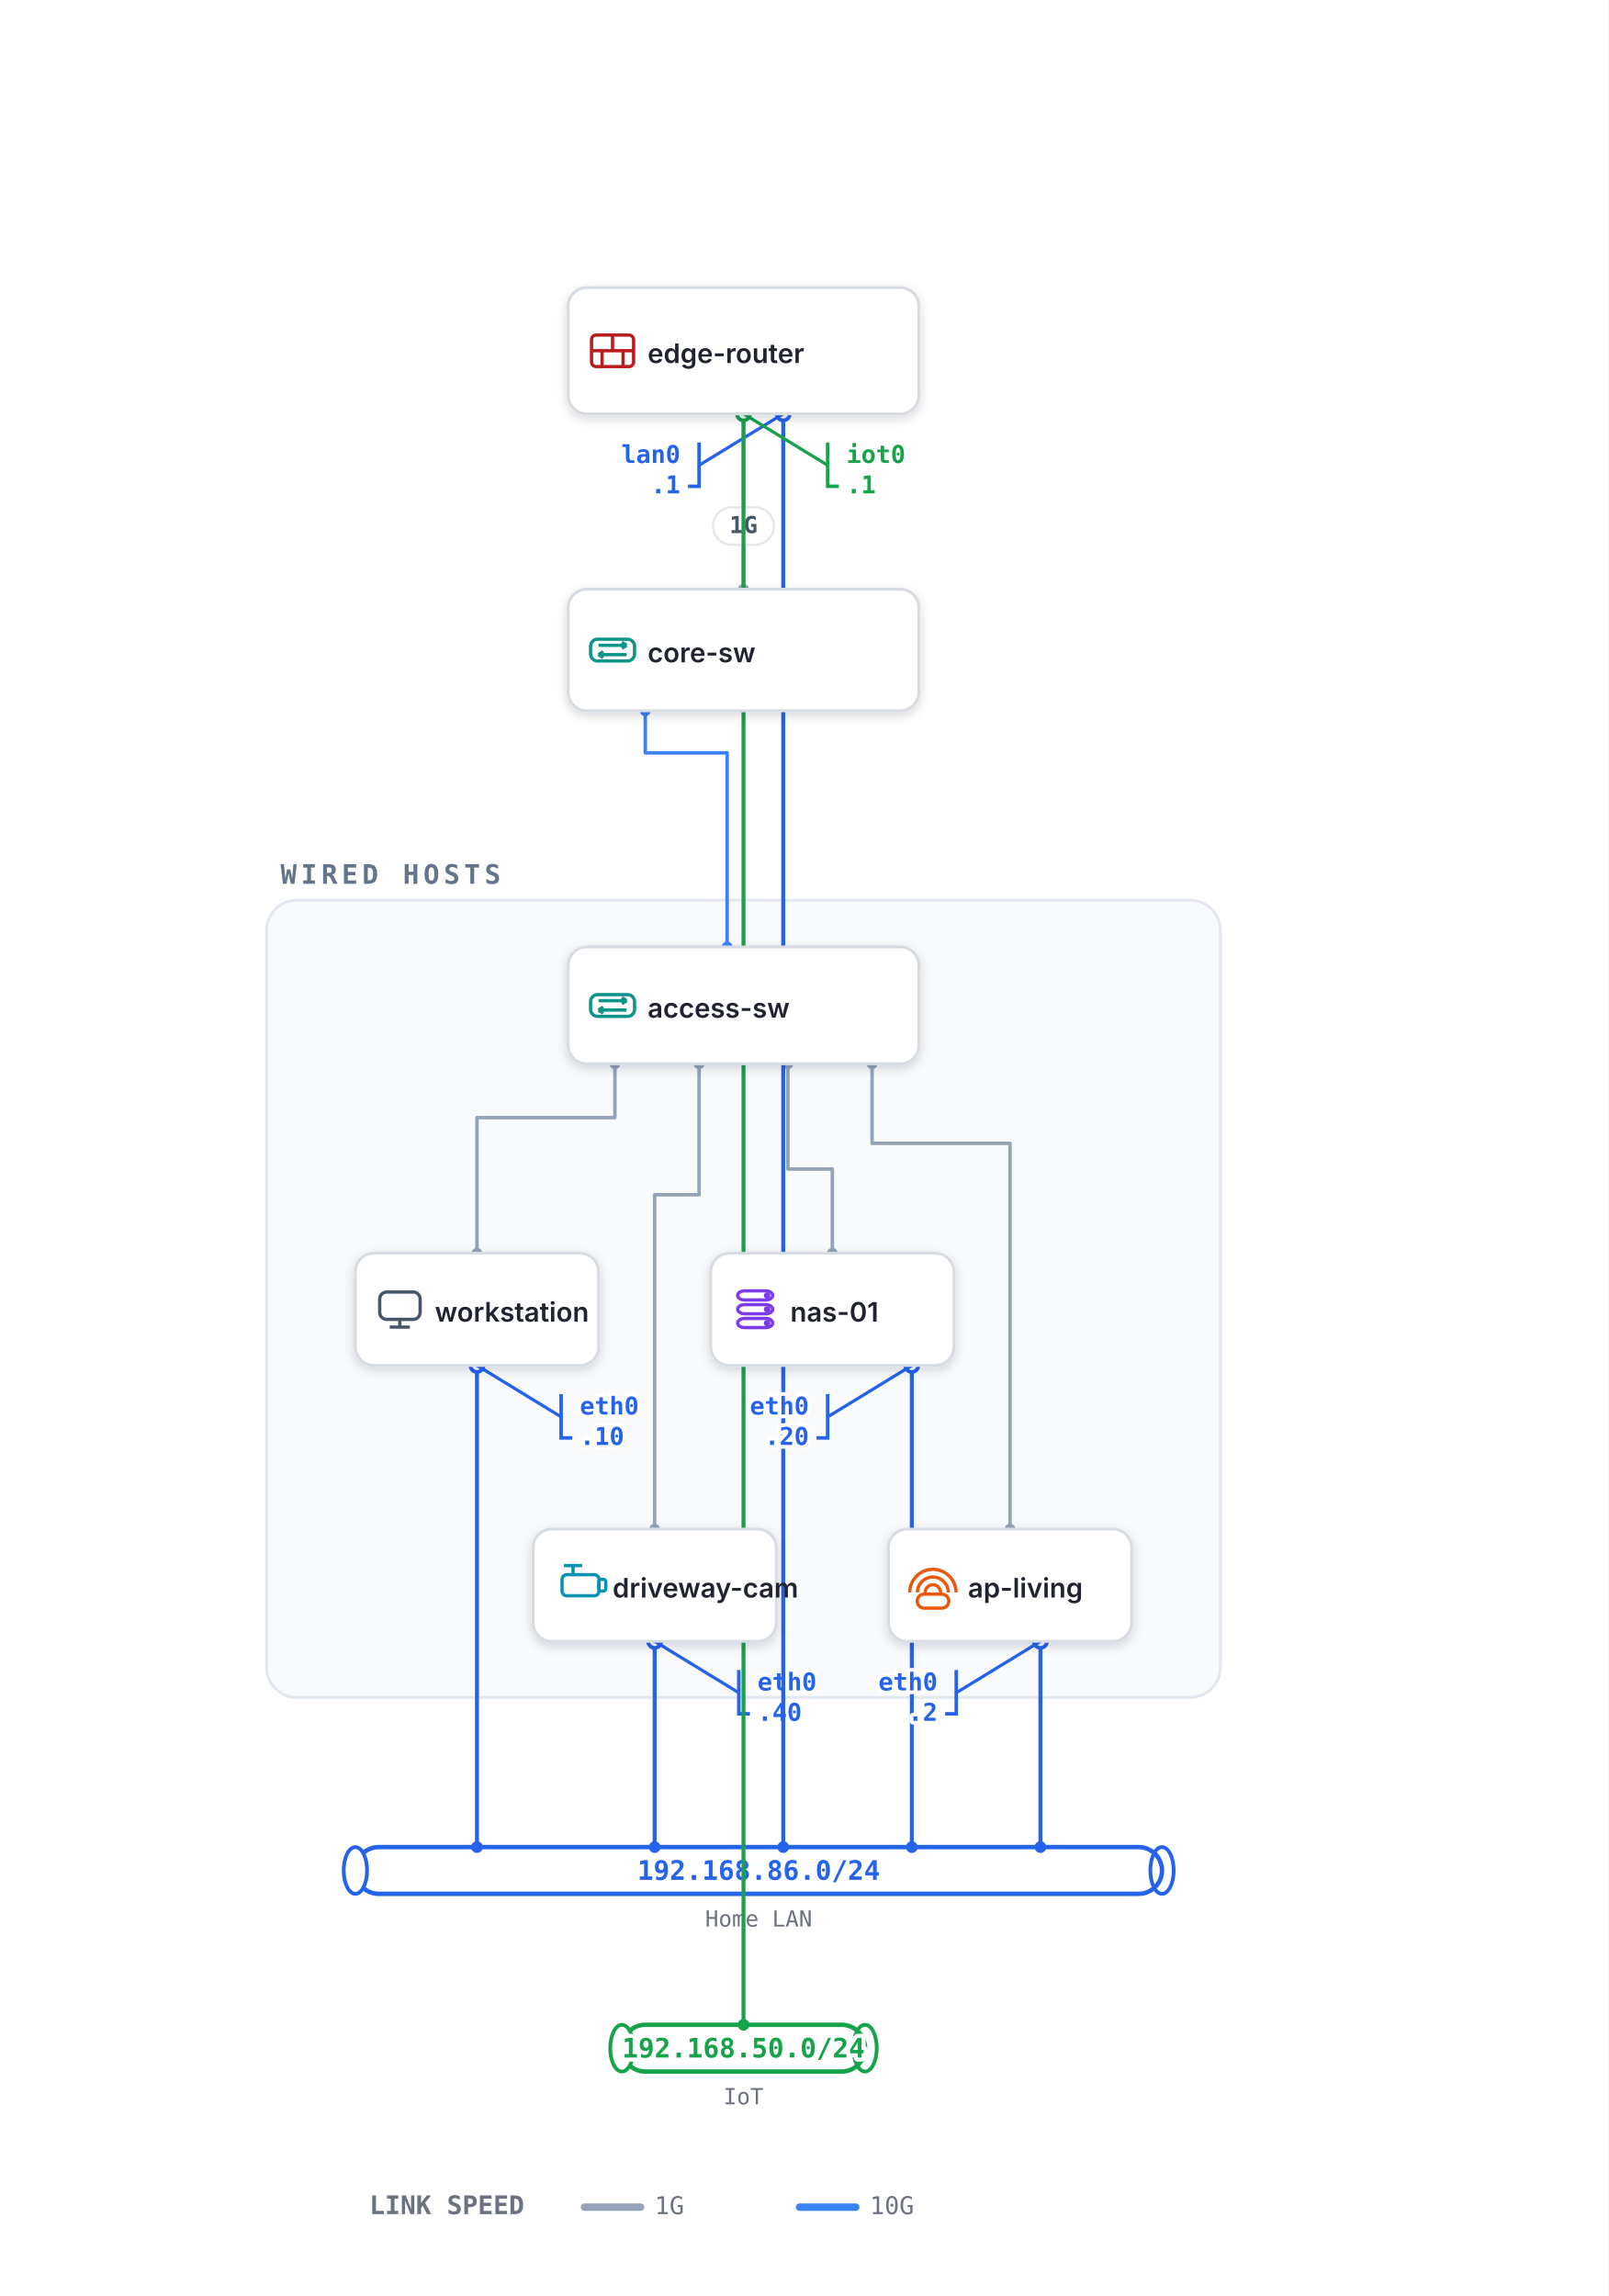
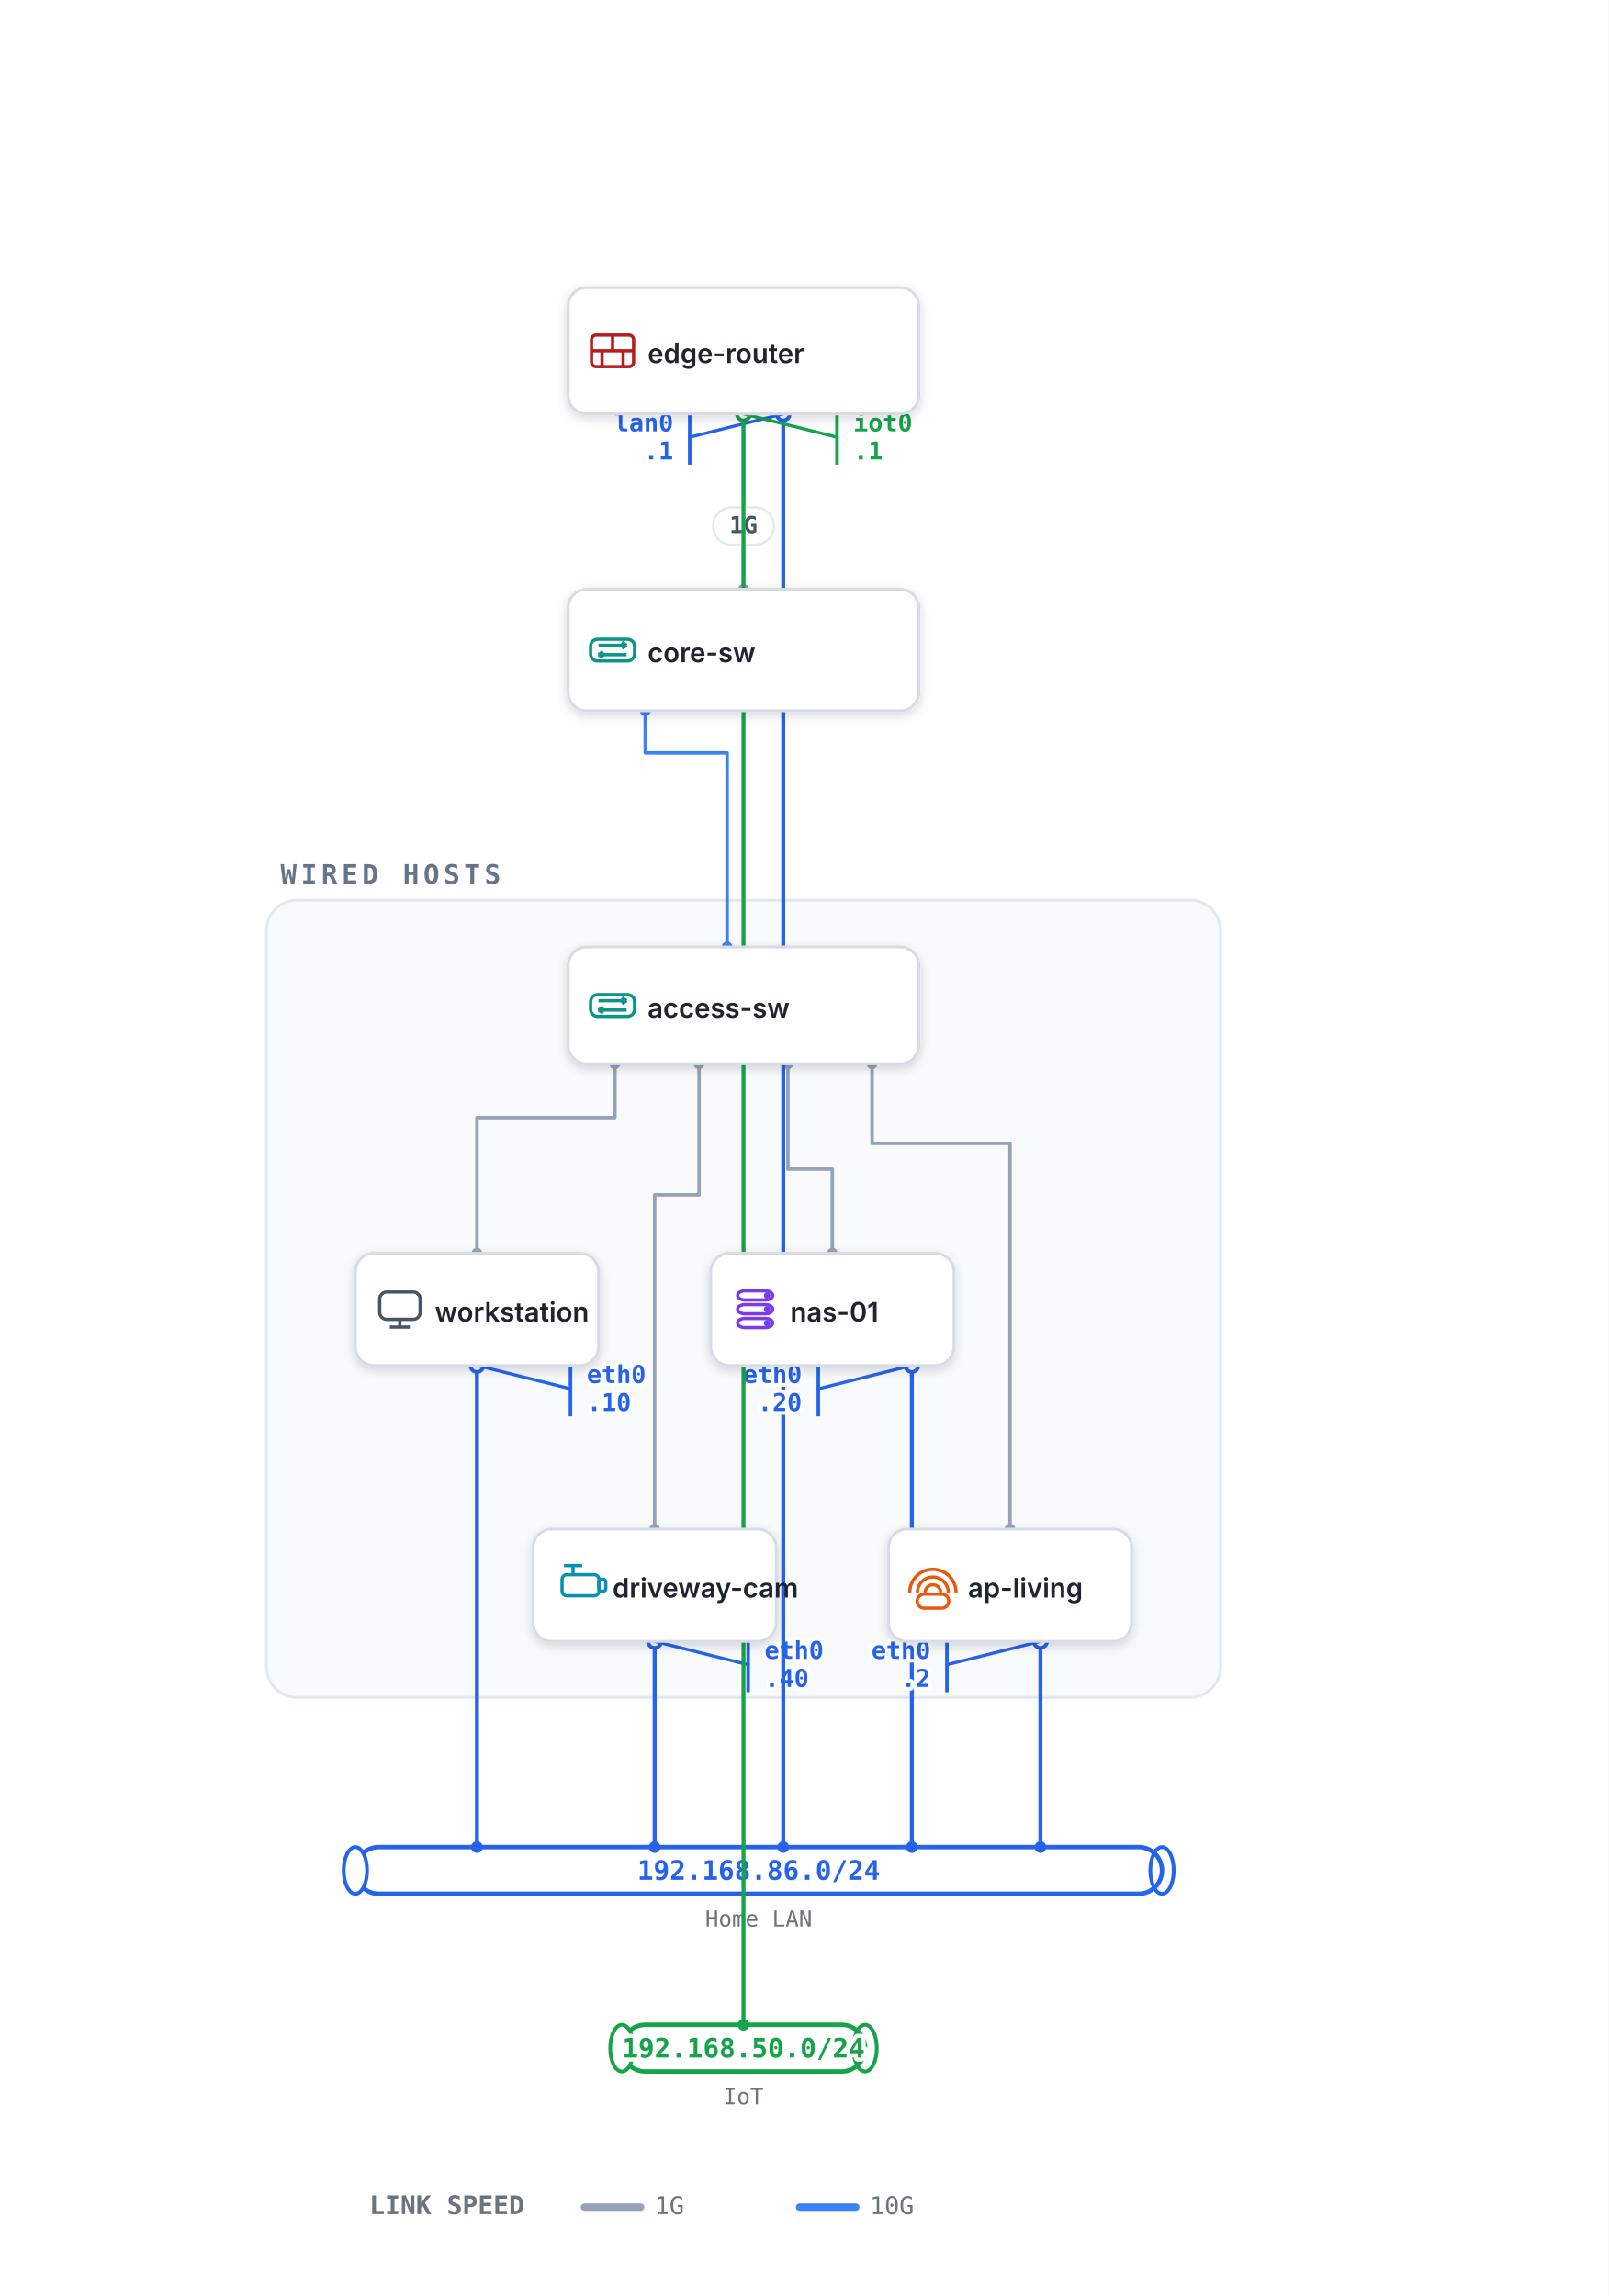
<svg xmlns="http://www.w3.org/2000/svg" viewBox="0 0 688 982" font-family="Inter, system-ui, -apple-system, 'Segoe UI', Roboto, sans-serif">
  <defs>
    <filter id="sh" x="-20%" y="-20%" width="140%" height="140%">
      <feDropShadow dx="0" dy="1.5" stdDeviation="2.2" flood-color="#0f172a" flood-opacity="0.16" />
    </filter>
  </defs>
  <rect width="688" height="982" fill="#ffffff" />
  <g transform="translate(48,0)">
    <rect x="66.0" y="385.0" width="408.0" height="341.0" rx="13" fill="#f8fafc" stroke="#e2e8f0" stroke-width="1.2" />
    <text x="72.0" y="378.0" font-size="11.5" fill="#64748b" font-weight="700" letter-spacing="1.8" font-family="ui-monospace, SFMono-Regular, Menlo, Consolas, monospace">WIRED HOSTS</text>
    <path d="M 270.0,177.0 L 270.0,200.0 L 270.0,200.0 L 270.0,252.0" fill="none" stroke="#94a3b8" stroke-width="1.5" stroke-linecap="round" stroke-linejoin="round" stroke-opacity="1" />
    <circle cx="270.0" cy="177.0" r="2.3" fill="#94a3b8" />
    <circle cx="270.0" cy="252.0" r="2.3" fill="#94a3b8" />
    <path d="M 263.0,405.0 L 263.0,322.0 L 228.0,322.0 L 228.0,304.0" fill="none" stroke="#3b82f6" stroke-width="1.5" stroke-linecap="round" stroke-linejoin="round" stroke-opacity="1" />
    <circle cx="263.0" cy="405.0" r="2.3" fill="#3b82f6" />
    <circle cx="228.0" cy="304.0" r="2.3" fill="#3b82f6" />
    <path d="M 215.0,455.0 L 215.0,478.0 L 156.0,478.0 L 156.0,536.0" fill="none" stroke="#94a3b8" stroke-width="1.5" stroke-linecap="round" stroke-linejoin="round" stroke-opacity="1" />
    <circle cx="215.0" cy="455.0" r="2.3" fill="#94a3b8" />
    <circle cx="156.0" cy="536.0" r="2.3" fill="#94a3b8" />
    <path d="M 289.0,455.0 L 289.0,500.0 L 308.0,500.0 L 308.0,536.0" fill="none" stroke="#94a3b8" stroke-width="1.5" stroke-linecap="round" stroke-linejoin="round" stroke-opacity="1" />
    <circle cx="289.0" cy="455.0" r="2.3" fill="#94a3b8" />
    <circle cx="308.0" cy="536.0" r="2.3" fill="#94a3b8" />
    <path d="M 251.0,455.0 L 251.0,511.0 L 232.0,511.0 L 232.0,654.0" fill="none" stroke="#94a3b8" stroke-width="1.5" stroke-linecap="round" stroke-linejoin="round" stroke-opacity="1" />
    <circle cx="251.0" cy="455.0" r="2.3" fill="#94a3b8" />
    <circle cx="232.0" cy="654.0" r="2.3" fill="#94a3b8" />
    <path d="M 325.0,455.0 L 325.0,489.0 L 384.0,489.0 L 384.0,654.0" fill="none" stroke="#94a3b8" stroke-width="1.5" stroke-linecap="round" stroke-linejoin="round" stroke-opacity="1" />
    <circle cx="325.0" cy="455.0" r="2.3" fill="#94a3b8" />
    <circle cx="384.0" cy="654.0" r="2.3" fill="#94a3b8" />
    <rect x="257.0" y="217.0" width="26.0" height="16" rx="8" fill="#ffffff" stroke="#e5e7eb" stroke-width="1" />
    <text x="270.0" y="228.0" font-size="10" text-anchor="middle" fill="#475569" font-weight="600" font-family="ui-monospace, SFMono-Regular, Menlo, Consolas, monospace">1G</text>
    <rect x="252.8" y="412.0" width="20.4" height="13" rx="3" fill="#ffffff" stroke="#6b7280" stroke-width="1" />
    <text x="263.0" y="421.5" font-size="8" text-anchor="middle" fill="#6b7280" font-weight="700" font-family="ui-monospace, SFMono-Regular, Menlo, Consolas, monospace">u1</text>
    <rect x="214.7" y="283.0" width="26.6" height="13" rx="3" fill="#ffffff" stroke="#6b7280" stroke-width="1" />
    <text x="228.0" y="292.5" font-size="8" text-anchor="middle" fill="#6b7280" font-weight="700" font-family="ui-monospace, SFMono-Regular, Menlo, Consolas, monospace">te2</text>
    <rect x="278.8" y="434.0" width="20.4" height="13" rx="3" fill="#ffffff" stroke="#6b7280" stroke-width="1" />
    <text x="289.0" y="443.5" font-size="8" text-anchor="middle" fill="#6b7280" font-weight="700" font-family="ui-monospace, SFMono-Regular, Menlo, Consolas, monospace">g2</text>
    <rect x="240.8" y="434.0" width="20.4" height="13" rx="3" fill="#ffffff" stroke="#6b7280" stroke-width="1" />
    <text x="251.0" y="443.5" font-size="8" text-anchor="middle" fill="#6b7280" font-weight="700" font-family="ui-monospace, SFMono-Regular, Menlo, Consolas, monospace">g3</text>
    <rect x="314.8" y="434.0" width="20.4" height="13" rx="3" fill="#ffffff" stroke="#6b7280" stroke-width="1" />
    <text x="325.0" y="443.5" font-size="8" text-anchor="middle" fill="#6b7280" font-weight="700" font-family="ui-monospace, SFMono-Regular, Menlo, Consolas, monospace">g4</text>
    <rect x="104.0" y="790.0" width="345.0" height="20" rx="10" fill="#ffffff" stroke="#2563eb" stroke-width="1.9" />
    <ellipse cx="104.0" cy="800.0" rx="5.0" ry="10.0" fill="#ffffff" stroke="#2563eb" stroke-width="1.6" />
    <ellipse cx="449.0" cy="800.0" rx="5.0" ry="10.0" fill="none" stroke="#2563eb" stroke-width="1.6" />
    <text x="276.5" y="804.0" font-size="11.5" text-anchor="middle" fill="#2563eb" font-weight="700" font-family="ui-monospace, SFMono-Regular, Menlo, Consolas, monospace" paint-order="stroke" stroke="#ffffff" stroke-width="3.5" stroke-linejoin="round">192.168.86.0/24</text>
    <text x="276.5" y="824.0" font-size="9.5" text-anchor="middle" fill="#6b7280" font-family="ui-monospace, SFMono-Regular, Menlo, Consolas, monospace">Home LAN</text>
    <line x1="156.0" y1="584.0" x2="156.0" y2="790.0" stroke="#2563eb" stroke-width="1.7" stroke-linecap="round" />
    <circle cx="156.0" cy="790.0" r="2.5" fill="#2563eb" />
    <circle cx="156.0" cy="584.0" r="2.8" fill="#ffffff" stroke="#2563eb" stroke-width="1.6" />
-     <line x1="156.0" y1="584.0" x2="192.0" y2="606.0" stroke="#2563eb" stroke-width="1.35" stroke-linecap="round" />
-     <path d="M 192.0,597.0 L 192.0,615.0 M 192.0,615.0 L 196.0,615.0" fill="none" stroke="#2563eb" stroke-width="1.5" stroke-linecap="square" />
-     <text x="200.0" y="605.0" font-size="10.5" text-anchor="start" fill="#2563eb" font-weight="700" font-family="ui-monospace, SFMono-Regular, Menlo, Consolas, monospace" paint-order="stroke" stroke="#ffffff" stroke-width="3.2" stroke-linejoin="round">eth0</text>
-     <text x="200.0" y="618.0" font-size="10.5" text-anchor="start" fill="#2563eb" font-weight="600" font-family="ui-monospace, SFMono-Regular, Menlo, Consolas, monospace" paint-order="stroke" stroke="#ffffff" stroke-width="3.2" stroke-linejoin="round">.10</text>
+     <line x1="156.0" y1="584.0" x2="196.0" y2="594.0" stroke="#2563eb" stroke-width="1.35" stroke-linecap="round" />
+     <line x1="196.0" y1="583.0" x2="196.0" y2="605.0" stroke="#2563eb" stroke-width="1.5" stroke-linecap="square" />
+     <text x="203.0" y="591.5" font-size="10.5" text-anchor="start" fill="#2563eb" font-weight="700" font-family="ui-monospace, SFMono-Regular, Menlo, Consolas, monospace" paint-order="stroke" stroke="#ffffff" stroke-width="3.2" stroke-linejoin="round">eth0</text>
+     <text x="203.0" y="603.5" font-size="10.5" text-anchor="start" fill="#2563eb" font-weight="600" font-family="ui-monospace, SFMono-Regular, Menlo, Consolas, monospace" paint-order="stroke" stroke="#ffffff" stroke-width="3.2" stroke-linejoin="round">.10</text>
    <line x1="232.0" y1="702.0" x2="232.0" y2="790.0" stroke="#2563eb" stroke-width="1.7" stroke-linecap="round" />
    <circle cx="232.0" cy="790.0" r="2.5" fill="#2563eb" />
    <circle cx="232.0" cy="702.0" r="2.8" fill="#ffffff" stroke="#2563eb" stroke-width="1.6" />
-     <line x1="232.0" y1="702.0" x2="268.0" y2="724.0" stroke="#2563eb" stroke-width="1.35" stroke-linecap="round" />
-     <path d="M 268.0,715.0 L 268.0,733.0 M 268.0,733.0 L 272.0,733.0" fill="none" stroke="#2563eb" stroke-width="1.5" stroke-linecap="square" />
-     <text x="276.0" y="723.0" font-size="10.5" text-anchor="start" fill="#2563eb" font-weight="700" font-family="ui-monospace, SFMono-Regular, Menlo, Consolas, monospace" paint-order="stroke" stroke="#ffffff" stroke-width="3.2" stroke-linejoin="round">eth0</text>
-     <text x="276.0" y="736.0" font-size="10.5" text-anchor="start" fill="#2563eb" font-weight="600" font-family="ui-monospace, SFMono-Regular, Menlo, Consolas, monospace" paint-order="stroke" stroke="#ffffff" stroke-width="3.2" stroke-linejoin="round">.40</text>
+     <line x1="232.0" y1="702.0" x2="272.0" y2="712.0" stroke="#2563eb" stroke-width="1.35" stroke-linecap="round" />
+     <line x1="272.0" y1="701.0" x2="272.0" y2="723.0" stroke="#2563eb" stroke-width="1.5" stroke-linecap="square" />
+     <text x="279.0" y="709.5" font-size="10.5" text-anchor="start" fill="#2563eb" font-weight="700" font-family="ui-monospace, SFMono-Regular, Menlo, Consolas, monospace" paint-order="stroke" stroke="#ffffff" stroke-width="3.2" stroke-linejoin="round">eth0</text>
+     <text x="279.0" y="721.5" font-size="10.5" text-anchor="start" fill="#2563eb" font-weight="600" font-family="ui-monospace, SFMono-Regular, Menlo, Consolas, monospace" paint-order="stroke" stroke="#ffffff" stroke-width="3.2" stroke-linejoin="round">.40</text>
    <line x1="287.0" y1="177.0" x2="287.0" y2="790.0" stroke="#2563eb" stroke-width="1.7" stroke-linecap="round" />
    <circle cx="287.0" cy="790.0" r="2.5" fill="#2563eb" />
    <circle cx="287.0" cy="177.0" r="2.8" fill="#ffffff" stroke="#2563eb" stroke-width="1.6" />
-     <line x1="287.0" y1="177.0" x2="251.0" y2="199.0" stroke="#2563eb" stroke-width="1.35" stroke-linecap="round" />
-     <path d="M 251.0,190.0 L 251.0,208.0 M 251.0,208.0 L 247.0,208.0" fill="none" stroke="#2563eb" stroke-width="1.5" stroke-linecap="square" />
-     <text x="243.0" y="198.0" font-size="10.5" text-anchor="end" fill="#2563eb" font-weight="700" font-family="ui-monospace, SFMono-Regular, Menlo, Consolas, monospace" paint-order="stroke" stroke="#ffffff" stroke-width="3.2" stroke-linejoin="round">lan0</text>
-     <text x="243.0" y="211.0" font-size="10.5" text-anchor="end" fill="#2563eb" font-weight="600" font-family="ui-monospace, SFMono-Regular, Menlo, Consolas, monospace" paint-order="stroke" stroke="#ffffff" stroke-width="3.2" stroke-linejoin="round">.1</text>
+     <line x1="287.0" y1="177.0" x2="247.0" y2="187.0" stroke="#2563eb" stroke-width="1.35" stroke-linecap="round" />
+     <line x1="247.0" y1="176.0" x2="247.0" y2="198.0" stroke="#2563eb" stroke-width="1.5" stroke-linecap="square" />
+     <text x="240.0" y="184.5" font-size="10.5" text-anchor="end" fill="#2563eb" font-weight="700" font-family="ui-monospace, SFMono-Regular, Menlo, Consolas, monospace" paint-order="stroke" stroke="#ffffff" stroke-width="3.2" stroke-linejoin="round">lan0</text>
+     <text x="240.0" y="196.5" font-size="10.5" text-anchor="end" fill="#2563eb" font-weight="600" font-family="ui-monospace, SFMono-Regular, Menlo, Consolas, monospace" paint-order="stroke" stroke="#ffffff" stroke-width="3.2" stroke-linejoin="round">.1</text>
    <line x1="342.0" y1="584.0" x2="342.0" y2="790.0" stroke="#2563eb" stroke-width="1.7" stroke-linecap="round" />
    <circle cx="342.0" cy="790.0" r="2.5" fill="#2563eb" />
    <circle cx="342.0" cy="584.0" r="2.8" fill="#ffffff" stroke="#2563eb" stroke-width="1.6" />
-     <line x1="342.0" y1="584.0" x2="306.0" y2="606.0" stroke="#2563eb" stroke-width="1.35" stroke-linecap="round" />
-     <path d="M 306.0,597.0 L 306.0,615.0 M 306.0,615.0 L 302.0,615.0" fill="none" stroke="#2563eb" stroke-width="1.5" stroke-linecap="square" />
-     <text x="298.0" y="605.0" font-size="10.5" text-anchor="end" fill="#2563eb" font-weight="700" font-family="ui-monospace, SFMono-Regular, Menlo, Consolas, monospace" paint-order="stroke" stroke="#ffffff" stroke-width="3.2" stroke-linejoin="round">eth0</text>
-     <text x="298.0" y="618.0" font-size="10.5" text-anchor="end" fill="#2563eb" font-weight="600" font-family="ui-monospace, SFMono-Regular, Menlo, Consolas, monospace" paint-order="stroke" stroke="#ffffff" stroke-width="3.2" stroke-linejoin="round">.20</text>
+     <line x1="342.0" y1="584.0" x2="302.0" y2="594.0" stroke="#2563eb" stroke-width="1.35" stroke-linecap="round" />
+     <line x1="302.0" y1="583.0" x2="302.0" y2="605.0" stroke="#2563eb" stroke-width="1.5" stroke-linecap="square" />
+     <text x="295.0" y="591.5" font-size="10.5" text-anchor="end" fill="#2563eb" font-weight="700" font-family="ui-monospace, SFMono-Regular, Menlo, Consolas, monospace" paint-order="stroke" stroke="#ffffff" stroke-width="3.2" stroke-linejoin="round">eth0</text>
+     <text x="295.0" y="603.5" font-size="10.5" text-anchor="end" fill="#2563eb" font-weight="600" font-family="ui-monospace, SFMono-Regular, Menlo, Consolas, monospace" paint-order="stroke" stroke="#ffffff" stroke-width="3.2" stroke-linejoin="round">.20</text>
    <line x1="397.0" y1="702.0" x2="397.0" y2="790.0" stroke="#2563eb" stroke-width="1.7" stroke-linecap="round" />
    <circle cx="397.0" cy="790.0" r="2.5" fill="#2563eb" />
    <circle cx="397.0" cy="702.0" r="2.8" fill="#ffffff" stroke="#2563eb" stroke-width="1.6" />
-     <line x1="397.0" y1="702.0" x2="361.0" y2="724.0" stroke="#2563eb" stroke-width="1.35" stroke-linecap="round" />
-     <path d="M 361.0,715.0 L 361.0,733.0 M 361.0,733.0 L 357.0,733.0" fill="none" stroke="#2563eb" stroke-width="1.5" stroke-linecap="square" />
-     <text x="353.0" y="723.0" font-size="10.5" text-anchor="end" fill="#2563eb" font-weight="700" font-family="ui-monospace, SFMono-Regular, Menlo, Consolas, monospace" paint-order="stroke" stroke="#ffffff" stroke-width="3.2" stroke-linejoin="round">eth0</text>
-     <text x="353.0" y="736.0" font-size="10.5" text-anchor="end" fill="#2563eb" font-weight="600" font-family="ui-monospace, SFMono-Regular, Menlo, Consolas, monospace" paint-order="stroke" stroke="#ffffff" stroke-width="3.2" stroke-linejoin="round">.2</text>
+     <line x1="397.0" y1="702.0" x2="357.0" y2="712.0" stroke="#2563eb" stroke-width="1.35" stroke-linecap="round" />
+     <line x1="357.0" y1="701.0" x2="357.0" y2="723.0" stroke="#2563eb" stroke-width="1.5" stroke-linecap="square" />
+     <text x="350.0" y="709.5" font-size="10.5" text-anchor="end" fill="#2563eb" font-weight="700" font-family="ui-monospace, SFMono-Regular, Menlo, Consolas, monospace" paint-order="stroke" stroke="#ffffff" stroke-width="3.2" stroke-linejoin="round">eth0</text>
+     <text x="350.0" y="721.5" font-size="10.5" text-anchor="end" fill="#2563eb" font-weight="600" font-family="ui-monospace, SFMono-Regular, Menlo, Consolas, monospace" paint-order="stroke" stroke="#ffffff" stroke-width="3.2" stroke-linejoin="round">.2</text>
    <rect x="218.0" y="866.0" width="104.0" height="20" rx="10" fill="#ffffff" stroke="#16a34a" stroke-width="1.9" />
    <ellipse cx="218.0" cy="876.0" rx="5.0" ry="10.0" fill="#ffffff" stroke="#16a34a" stroke-width="1.6" />
    <ellipse cx="322.0" cy="876.0" rx="5.0" ry="10.0" fill="none" stroke="#16a34a" stroke-width="1.6" />
    <text x="270.0" y="880.0" font-size="11.5" text-anchor="middle" fill="#16a34a" font-weight="700" font-family="ui-monospace, SFMono-Regular, Menlo, Consolas, monospace" paint-order="stroke" stroke="#ffffff" stroke-width="3.5" stroke-linejoin="round">192.168.50.0/24</text>
    <text x="270.0" y="900.0" font-size="9.5" text-anchor="middle" fill="#6b7280" font-family="ui-monospace, SFMono-Regular, Menlo, Consolas, monospace">IoT</text>
    <line x1="270.0" y1="177.0" x2="270.0" y2="866.0" stroke="#16a34a" stroke-width="1.7" stroke-linecap="round" />
    <circle cx="270.0" cy="866.0" r="2.5" fill="#16a34a" />
    <circle cx="270.0" cy="177.0" r="2.8" fill="#ffffff" stroke="#16a34a" stroke-width="1.6" />
-     <line x1="270.0" y1="177.0" x2="306.0" y2="199.0" stroke="#16a34a" stroke-width="1.35" stroke-linecap="round" />
-     <path d="M 306.0,190.0 L 306.0,208.0 M 306.0,208.0 L 310.0,208.0" fill="none" stroke="#16a34a" stroke-width="1.5" stroke-linecap="square" />
-     <text x="314.0" y="198.0" font-size="10.5" text-anchor="start" fill="#16a34a" font-weight="700" font-family="ui-monospace, SFMono-Regular, Menlo, Consolas, monospace" paint-order="stroke" stroke="#ffffff" stroke-width="3.2" stroke-linejoin="round">iot0</text>
-     <text x="314.0" y="211.0" font-size="10.5" text-anchor="start" fill="#16a34a" font-weight="600" font-family="ui-monospace, SFMono-Regular, Menlo, Consolas, monospace" paint-order="stroke" stroke="#ffffff" stroke-width="3.2" stroke-linejoin="round">.1</text>
+     <line x1="270.0" y1="177.0" x2="310.0" y2="187.0" stroke="#16a34a" stroke-width="1.35" stroke-linecap="round" />
+     <line x1="310.0" y1="176.0" x2="310.0" y2="198.0" stroke="#16a34a" stroke-width="1.5" stroke-linecap="square" />
+     <text x="317.0" y="184.5" font-size="10.5" text-anchor="start" fill="#16a34a" font-weight="700" font-family="ui-monospace, SFMono-Regular, Menlo, Consolas, monospace" paint-order="stroke" stroke="#ffffff" stroke-width="3.2" stroke-linejoin="round">iot0</text>
+     <text x="317.0" y="196.5" font-size="10.5" text-anchor="start" fill="#16a34a" font-weight="600" font-family="ui-monospace, SFMono-Regular, Menlo, Consolas, monospace" paint-order="stroke" stroke="#ffffff" stroke-width="3.2" stroke-linejoin="round">.1</text>
    <rect x="195.0" y="123.0" width="150" height="54" rx="8" fill="#ffffff" stroke="#d7dbe2" stroke-width="1.2" filter="url(#sh)" />
    <rect x="205.0" y="143.3" width="18.0" height="13.5" rx="2" fill="none" stroke="#b91c1c" stroke-width="1.4" />
    <line x1="205.0" y1="150.0" x2="223.0" y2="150.0" stroke="#b91c1c" stroke-width="1.4" />
    <line x1="214.0" y1="143.3" x2="214.0" y2="150.0" stroke="#b91c1c" stroke-width="1.4" />
    <line x1="209.5" y1="150.0" x2="209.5" y2="156.8" stroke="#b91c1c" stroke-width="1.4" />
    <line x1="218.5" y1="150.0" x2="218.5" y2="156.8" stroke="#b91c1c" stroke-width="1.4" />
    <text x="229.0" y="151.0" font-size="11.5" fill="#1f2430" font-weight="600" dominant-baseline="middle">edge-router</text>
    <rect x="195.0" y="252.0" width="150" height="52" rx="8" fill="#ffffff" stroke="#d7dbe2" stroke-width="1.2" filter="url(#sh)" />
    <rect x="204.6" y="273.4" width="18.8" height="9.3" rx="3" fill="none" stroke="#0d9488" stroke-width="1.4" />
    <line x1="208.0" y1="276.0" x2="220.0" y2="276.0" stroke="#0d9488" stroke-width="1.4" />
    <path d="M 220.0,276.0 l -2.0,-1.3 M 220.0,276.0 l -2.0,1.3" stroke="#0d9488" stroke-width="1.4" fill="none" />
    <line x1="208.0" y1="280.0" x2="220.0" y2="280.0" stroke="#0d9488" stroke-width="1.4" />
    <path d="M 208.0,280.0 l 2.0,-1.3 M 208.0,280.0 l 2.0,1.3" stroke="#0d9488" stroke-width="1.4" fill="none" />
    <text x="229.0" y="279.0" font-size="11.5" fill="#1f2430" font-weight="600" dominant-baseline="middle">core-sw</text>
    <rect x="195.0" y="405.0" width="150" height="50" rx="8" fill="#ffffff" stroke="#d7dbe2" stroke-width="1.2" filter="url(#sh)" />
    <rect x="204.6" y="425.4" width="18.8" height="9.3" rx="3" fill="none" stroke="#0d9488" stroke-width="1.4" />
    <line x1="208.0" y1="428.0" x2="220.0" y2="428.0" stroke="#0d9488" stroke-width="1.4" />
    <path d="M 220.0,428.0 l -2.0,-1.3 M 220.0,428.0 l -2.0,1.3" stroke="#0d9488" stroke-width="1.4" fill="none" />
    <line x1="208.0" y1="432.0" x2="220.0" y2="432.0" stroke="#0d9488" stroke-width="1.4" />
    <path d="M 208.0,432.0 l 2.0,-1.3 M 208.0,432.0 l 2.0,1.3" stroke="#0d9488" stroke-width="1.4" fill="none" />
    <text x="229.0" y="431.0" font-size="11.5" fill="#1f2430" font-weight="600" dominant-baseline="middle">access-sw</text>
    <rect x="104.0" y="536.0" width="104" height="48" rx="8" fill="#ffffff" stroke="#d7dbe2" stroke-width="1.2" filter="url(#sh)" />
    <rect x="114.4" y="552.6" width="17.3" height="11.7" rx="3" fill="none" stroke="#475569" stroke-width="1.4" />
    <line x1="123.0" y1="564.4" x2="123.0" y2="567.6" stroke="#475569" stroke-width="1.4" />
    <line x1="118.7" y1="567.6" x2="127.3" y2="567.6" stroke="#475569" stroke-width="1.4" />
    <text x="138.0" y="561.0" font-size="11.5" fill="#1f2430" font-weight="600" dominant-baseline="middle">workstation</text>
    <rect x="256.0" y="536.0" width="104" height="48" rx="8" fill="#ffffff" stroke="#d7dbe2" stroke-width="1.2" filter="url(#sh)" />
    <rect x="267.5" y="552.1" width="15.0" height="3.9" rx="3" fill="none" stroke="#7c3aed" stroke-width="1.4" />
    <circle cx="280.1" cy="554.1" r="1.4" fill="#7c3aed" />
    <rect x="267.5" y="558.0" width="15.0" height="3.9" rx="3" fill="none" stroke="#7c3aed" stroke-width="1.4" />
    <circle cx="280.1" cy="560.0" r="1.4" fill="#7c3aed" />
    <rect x="267.5" y="563.9" width="15.0" height="3.9" rx="3" fill="none" stroke="#7c3aed" stroke-width="1.4" />
    <circle cx="280.1" cy="565.9" r="1.4" fill="#7c3aed" />
    <text x="290.0" y="561.0" font-size="11.5" fill="#1f2430" font-weight="600" dominant-baseline="middle">nas-01</text>
    <rect x="180.0" y="654.0" width="104" height="48" rx="8" fill="#ffffff" stroke="#d7dbe2" stroke-width="1.2" filter="url(#sh)" />
    <rect x="192.4" y="673.5" width="15.8" height="9.0" rx="2" fill="none" stroke="#0891b2" stroke-width="1.4" />
    <rect x="208.1" y="675.5" width="3.0" height="5.0" rx="1" fill="none" stroke="#0891b2" stroke-width="1.4" />
    <line x1="197.1" y1="673.5" x2="197.1" y2="669.6" stroke="#0891b2" stroke-width="1.4" />
    <line x1="193.2" y1="669.6" x2="201.0" y2="669.6" stroke="#0891b2" stroke-width="1.4" />
    <text x="214.0" y="679.0" font-size="11.5" fill="#1f2430" font-weight="600" dominant-baseline="middle">driveway-cam</text>
    <rect x="332.0" y="654.0" width="104" height="48" rx="8" fill="#ffffff" stroke="#d7dbe2" stroke-width="1.2" filter="url(#sh)" />
    <rect x="344.3" y="681.8" width="13.5" height="6.0" rx="3" fill="none" stroke="#ea580c" stroke-width="1.4" />
    <path d="M 347.7,681.1 A 3.3,3.3 0 0 1 354.3,681.1" fill="none" stroke="#ea580c" stroke-width="1.4" />
    <path d="M 344.4,681.1 A 6.6,6.6 0 0 1 357.6,681.1" fill="none" stroke="#ea580c" stroke-width="1.4" />
    <path d="M 341.1,681.1 A 9.9,9.9 0 0 1 360.9,681.1" fill="none" stroke="#ea580c" stroke-width="1.4" />
    <text x="366.0" y="679.0" font-size="11.5" fill="#1f2430" font-weight="600" dominant-baseline="middle">ap-living</text>
    <text x="110" y="947" font-size="11" fill="#6b7280" font-weight="700" font-family="ui-monospace, SFMono-Regular, Menlo, Consolas, monospace">LINK SPEED</text>
    <line x1="202" y1="944" x2="226" y2="944" stroke="#94a3b8" stroke-width="3.2" stroke-linecap="round" />
    <text x="232" y="947" font-size="10.5" fill="#6b7280" font-family="ui-monospace, SFMono-Regular, Menlo, Consolas, monospace">1G</text>
    <line x1="294" y1="944" x2="318" y2="944" stroke="#3b82f6" stroke-width="3.2" stroke-linecap="round" />
    <text x="324" y="947" font-size="10.5" fill="#6b7280" font-family="ui-monospace, SFMono-Regular, Menlo, Consolas, monospace">10G</text>
  </g>
</svg>
